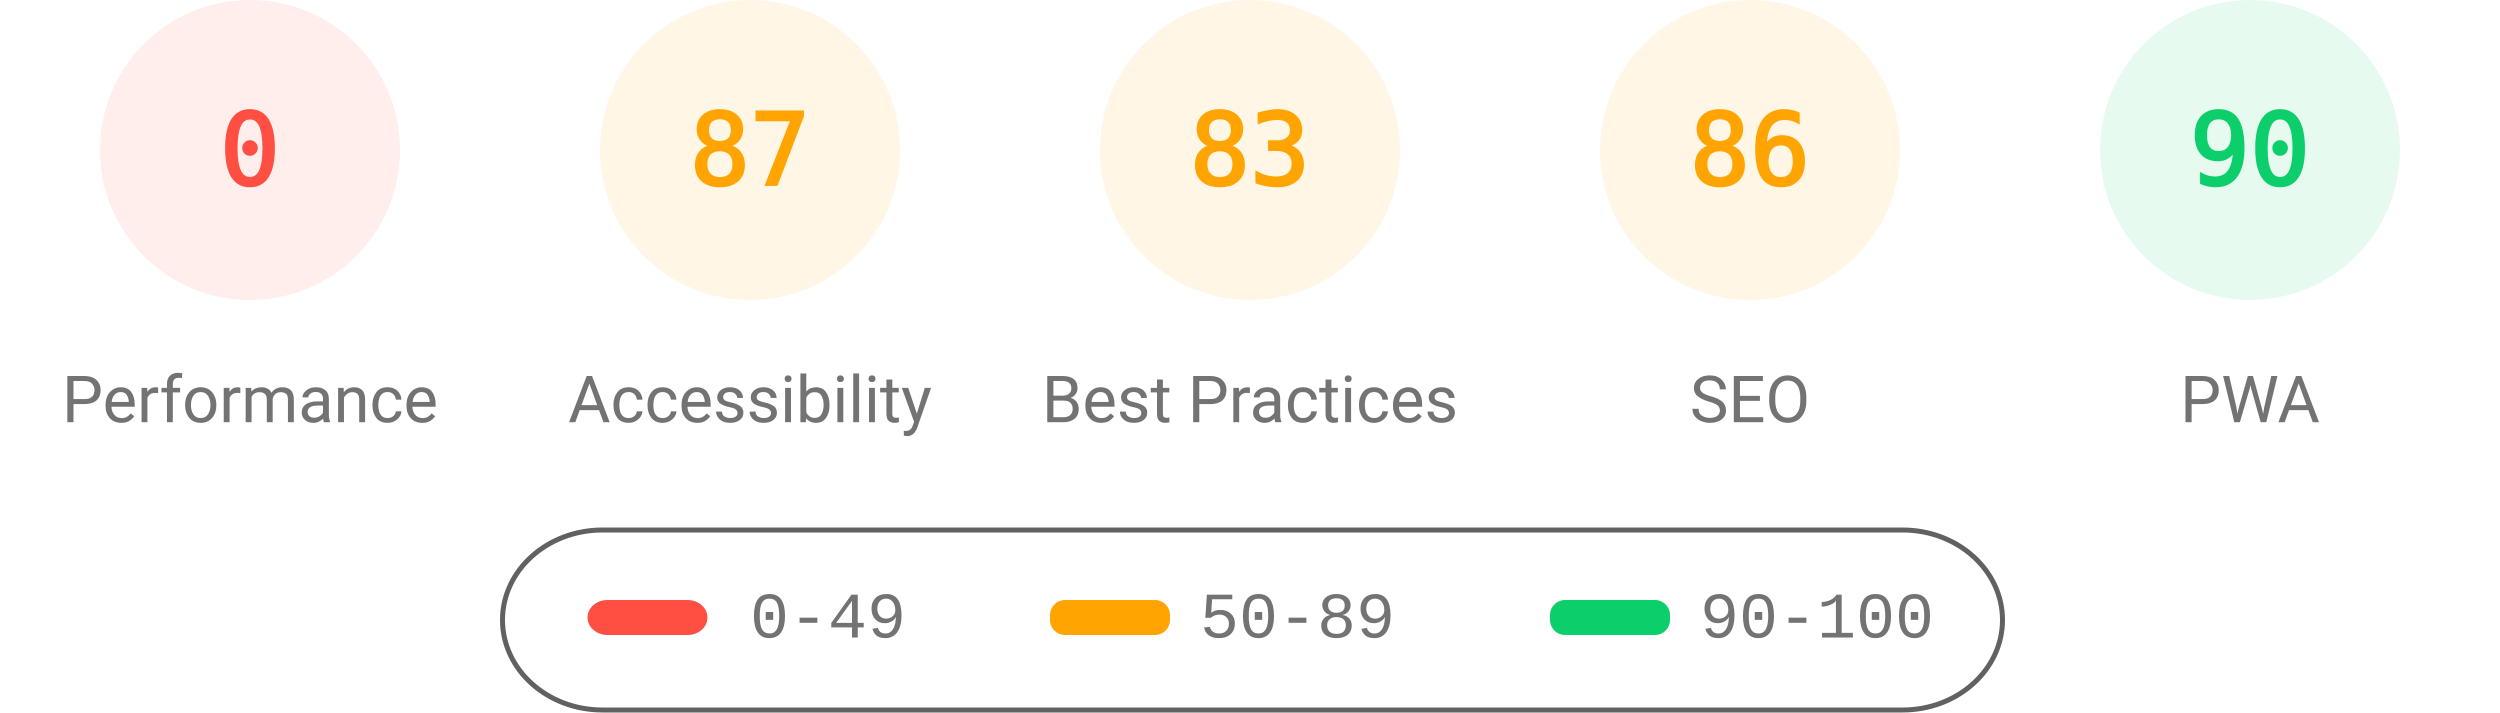
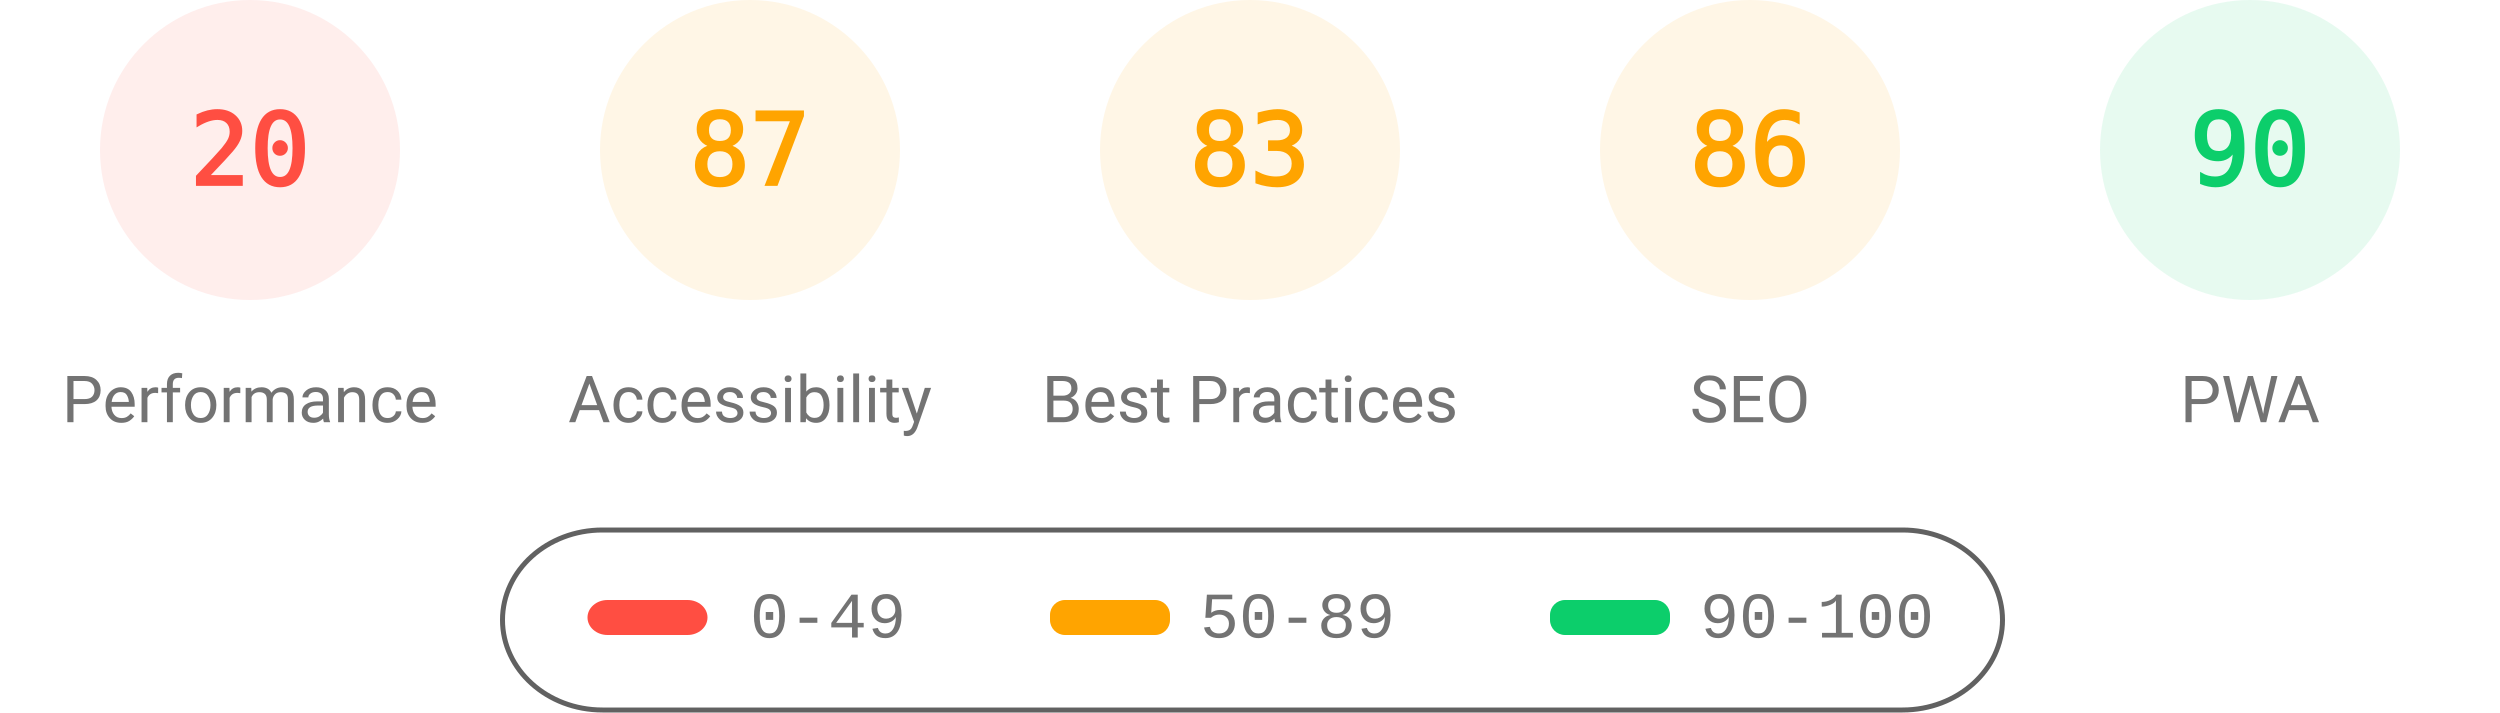
<svg xmlns="http://www.w3.org/2000/svg" fill="none" width="1000" height="285">
  <style>.gauge-base{opacity:.1}.gauge-arc{fill:none;animation-delay:250ms;stroke-linecap:round;transform:rotate(-90deg);transform-origin:100px 60px;animation:load-gauge 1s ease forwards}.guage-text{font-size:40px;font-family:monospace;text-align:center}.guage-red{color:#ff4e42;fill:#ff4e42;stroke:#ff4e42}.guage-orange{color:#ffa400;fill:#ffa400;stroke:#ffa400}.guage-green{color:#0cce6b;fill:#0cce6b;stroke:#0cce6b}.guage-undefined{color:#5c5c5c;fill:#5c5c5c;stroke:#5c5c5c}.guage-title{color:#737373;fill:#737373;stroke:none;font-size:26px;line-height:26px;font-family:Roboto,Halvetica,Arial,sans-serif}@keyframes load-gauge{from{stroke-dasharray:0 352.858}}</style>
  <svg class="guage-div guage-perf guage-red" viewBox="0 0 200 200" width="200" height="200">
    <circle class="gauge-base" r="56" cx="100" cy="60" stroke-width="8" />
-     <circle class="gauge-arc guage-arc-1" r="56" cx="100" cy="60" stroke-width="8" style="stroke-dasharray:0,351.858" />
-     <text class="guage-text" x="100" y="60" alignment-baseline="central" dominant-baseline="central" text-anchor="middle">0</text>
+     <circle class="gauge-arc guage-arc-1" r="56" cx="100" cy="60" stroke-width="8" style="stroke-dasharray:70.372,351.858" />
+     <text class="guage-text" x="100" y="60" alignment-baseline="central" dominant-baseline="central" text-anchor="middle">20</text>
    <text class="guage-title" x="100" y="160" alignment-baseline="central" dominant-baseline="central" text-anchor="middle">Performance</text>
  </svg>
  <svg class="guage-div guage-acc guage-orange" viewBox="0 0 200 200" width="200" height="200" x="200">
    <circle class="gauge-base" r="56" cx="100" cy="60" stroke-width="8" />
    <circle class="gauge-arc guage-arc-2" r="56" cx="100" cy="60" stroke-width="8" style="stroke-dasharray:306.116,351.858" />
    <text class="guage-text" x="100" y="60" alignment-baseline="central" dominant-baseline="central" text-anchor="middle">87</text>
    <text class="guage-title" x="100" y="160" alignment-baseline="central" dominant-baseline="central" text-anchor="middle">Accessibility</text>
  </svg>
  <svg class="guage-div guage-best guage-orange" viewBox="0 0 200 200" width="200" height="200" x="400">
    <circle class="gauge-base" r="56" cx="100" cy="60" stroke-width="8" />
    <circle class="gauge-arc guage-arc-3" r="56" cx="100" cy="60" stroke-width="8" style="stroke-dasharray:292.042,351.858" />
    <text class="guage-text" x="100" y="60" alignment-baseline="central" dominant-baseline="central" text-anchor="middle">83</text>
    <text class="guage-title" x="100" y="160" alignment-baseline="central" dominant-baseline="central" text-anchor="middle">Best Practices</text>
  </svg>
  <svg class="guage-div guage-seo guage-orange" viewBox="0 0 200 200" width="200" height="200" x="600">
    <circle class="gauge-base" r="56" cx="100" cy="60" stroke-width="8" />
    <circle class="gauge-arc guage-arc-4" r="56" cx="100" cy="60" stroke-width="8" style="stroke-dasharray:302.598,351.858" />
    <text class="guage-text" x="100" y="60" alignment-baseline="central" dominant-baseline="central" text-anchor="middle">86</text>
    <text class="guage-title" x="100" y="160" alignment-baseline="central" dominant-baseline="central" text-anchor="middle">SEO</text>
  </svg>
  <svg class="guage-div guage-pwa guage-green" viewBox="0 0 200 200" width="200" height="200" x="800">
    <circle class="gauge-base" r="56" cx="100" cy="60" stroke-width="8" />
    <circle class="gauge-arc guage-arc-4" r="56" cx="100" cy="60" stroke-width="8" style="stroke-dasharray:316.672,351.858" />
    <text class="guage-text" x="100" y="60" alignment-baseline="central" dominant-baseline="central" text-anchor="middle">90</text>
    <text class="guage-title" x="100" y="160" alignment-baseline="central" dominant-baseline="central" text-anchor="middle">PWA</text>
  </svg>
  <svg width="604" height="76" x="200" y="210">
    <path fill="none" id="canvas_background" d="M-1-1h604v80H-1z" />
    <rect fill-opacity="0" stroke="#616161" stroke-width="2" rx="40" id="svg_2" height="72" width="600" y="2" x="1" fill="#000" />
    <rect stroke="#000" rx="8" id="svg_3" height="14" width="48" y="30" x="35" stroke-opacity="null" stroke-width="0" fill="#ff4e42" />
    <rect stroke="#000" rx="6" id="svg_4" height="14" width="48" y="30" x="220" stroke-opacity="null" stroke-width="0" fill="#ffa400" />
    <rect stroke="#000" rx="6" id="svg_5" height="14" width="48" y="30" x="420" stroke-opacity="null" stroke-width="0" fill="#0cce6b" />
    <text xml:space="preserve" text-anchor="start" font-family="'Courier New', Courier, monospace" font-size="26" id="svg_6" y="45" x="100" stroke-opacity="null" stroke-width="0" stroke="#000" fill="#737373">0-49</text>
    <text xml:space="preserve" text-anchor="start" font-family="'Courier New', Courier, monospace" font-size="26" id="svg_7" y="45" x="280" stroke-opacity="null" stroke-width="0" stroke="#000" fill="#737373">50-89</text>
    <text xml:space="preserve" text-anchor="start" font-family="'Courier New', Courier, monospace" font-size="26" id="svg_8" y="45" x="480" stroke-opacity="null" stroke-width="0" stroke="#000" fill="#737373">90-100</text>
  </svg>
</svg>
